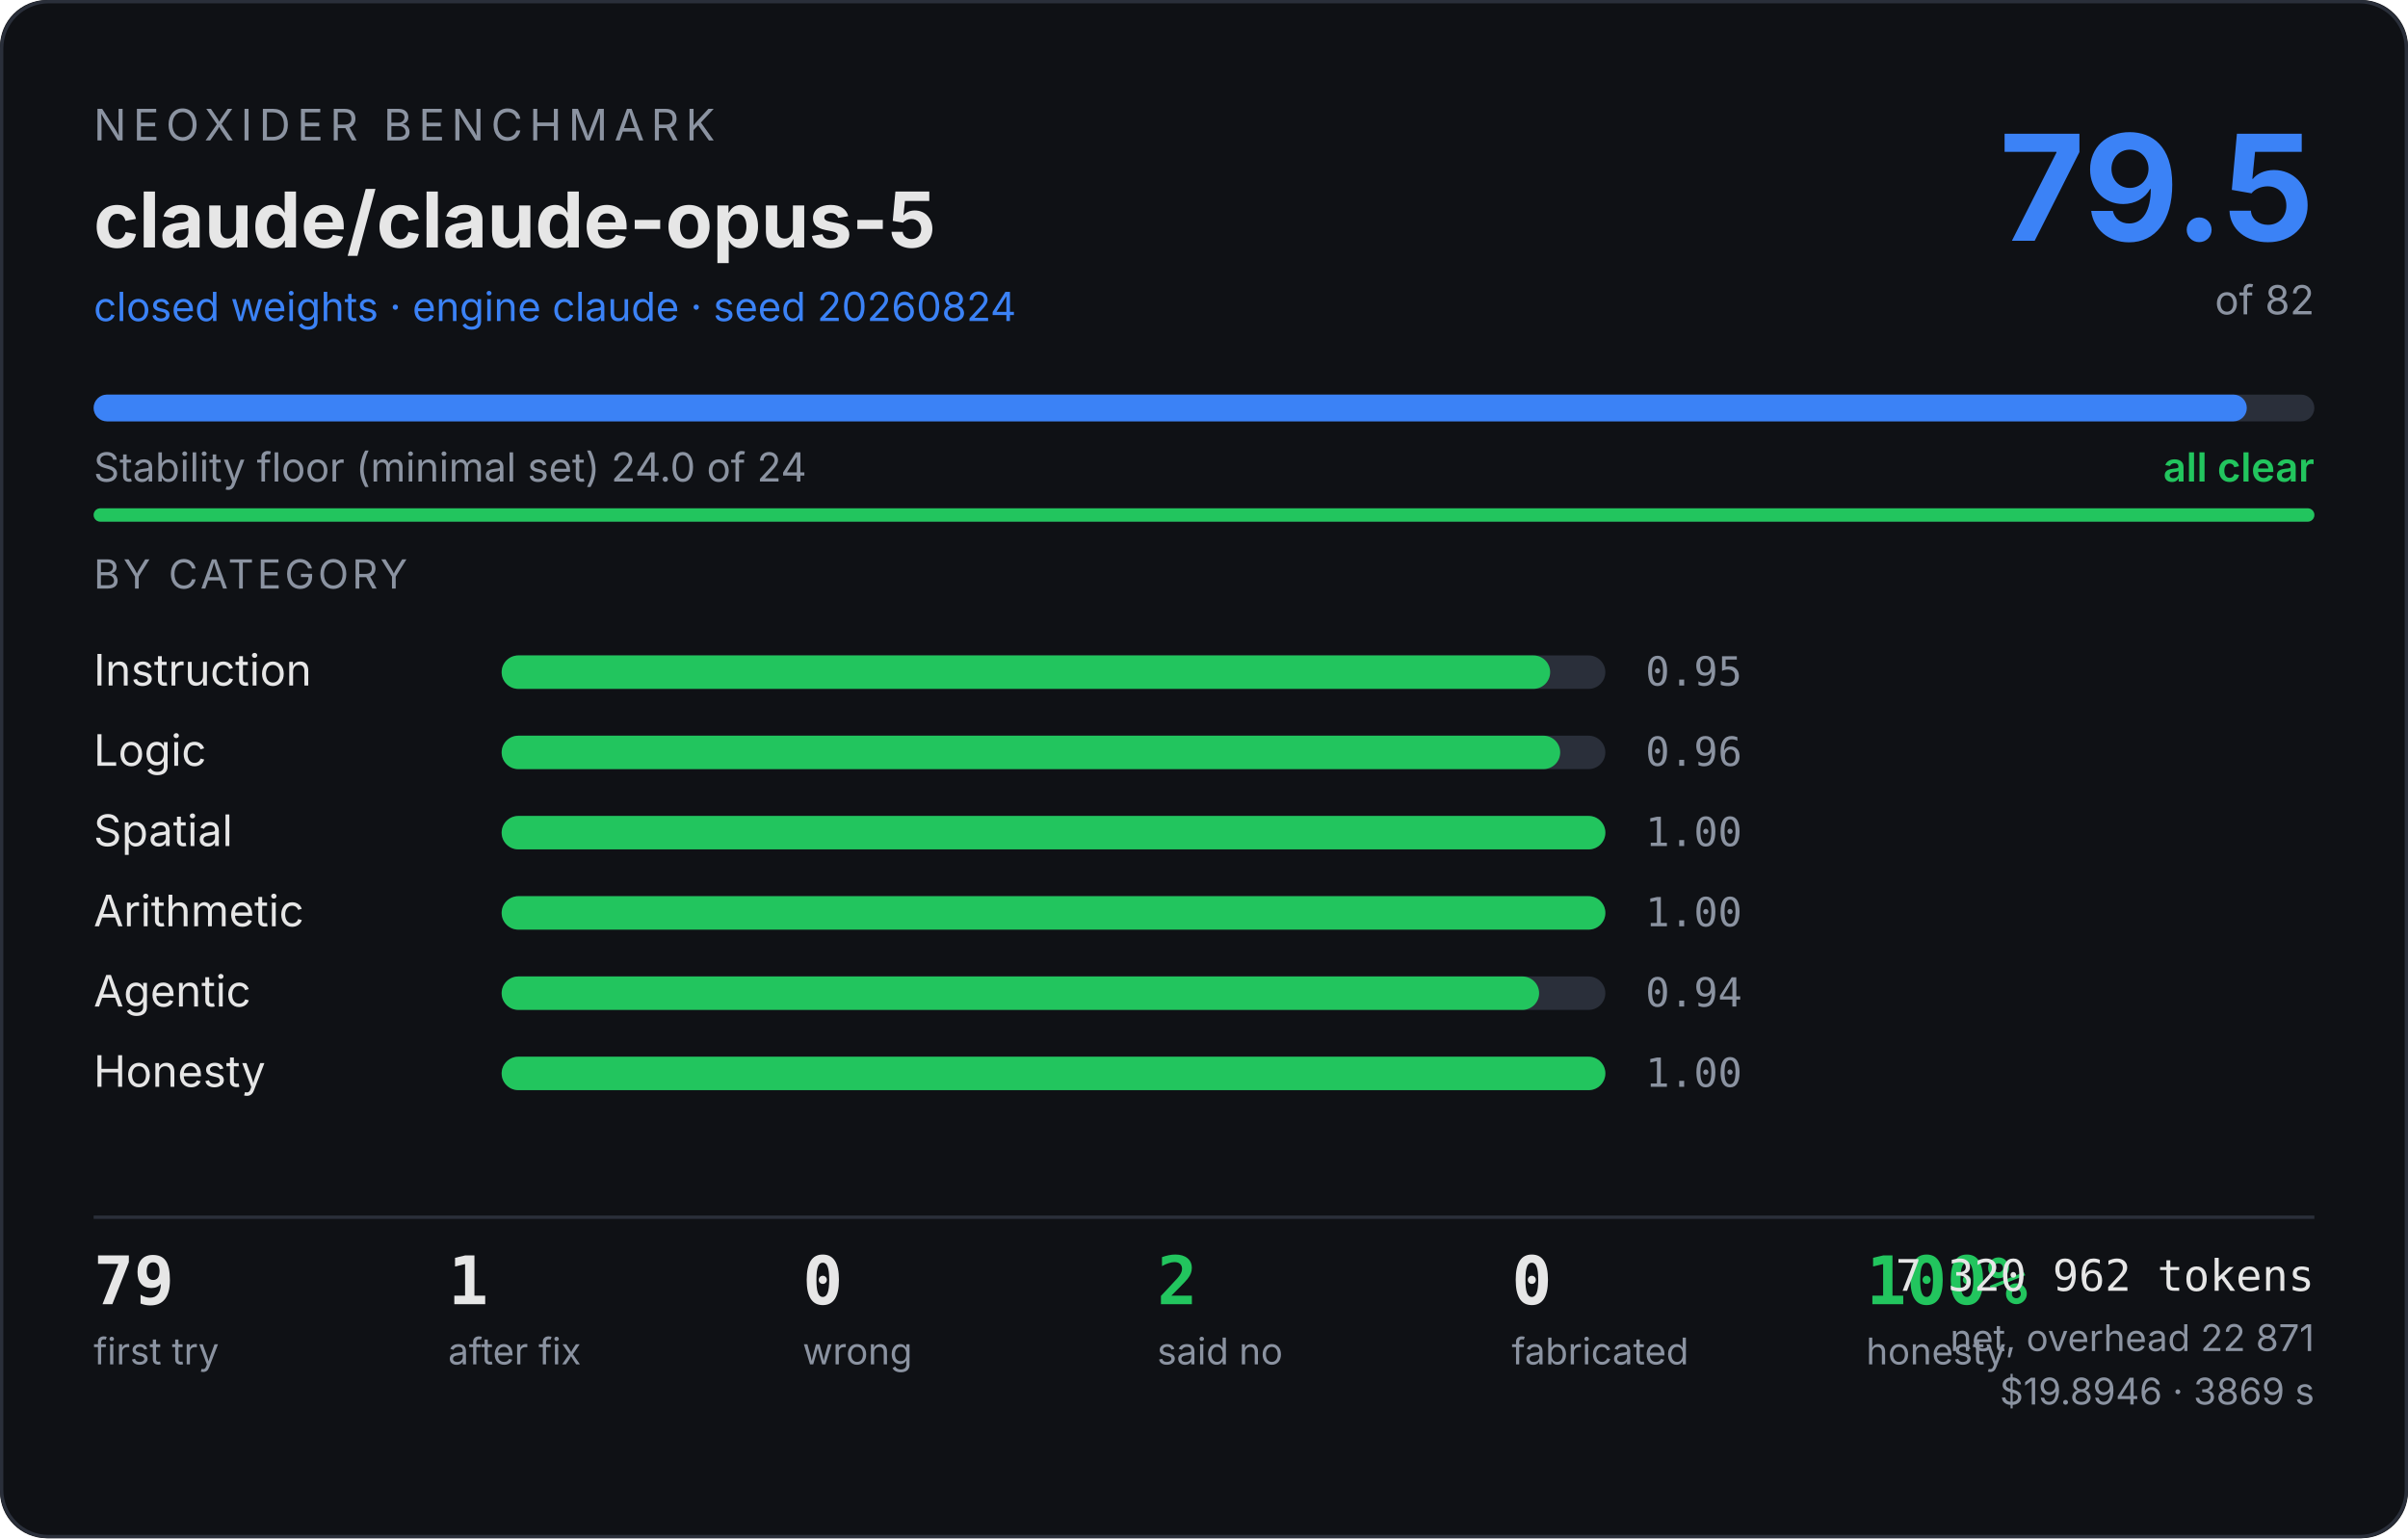
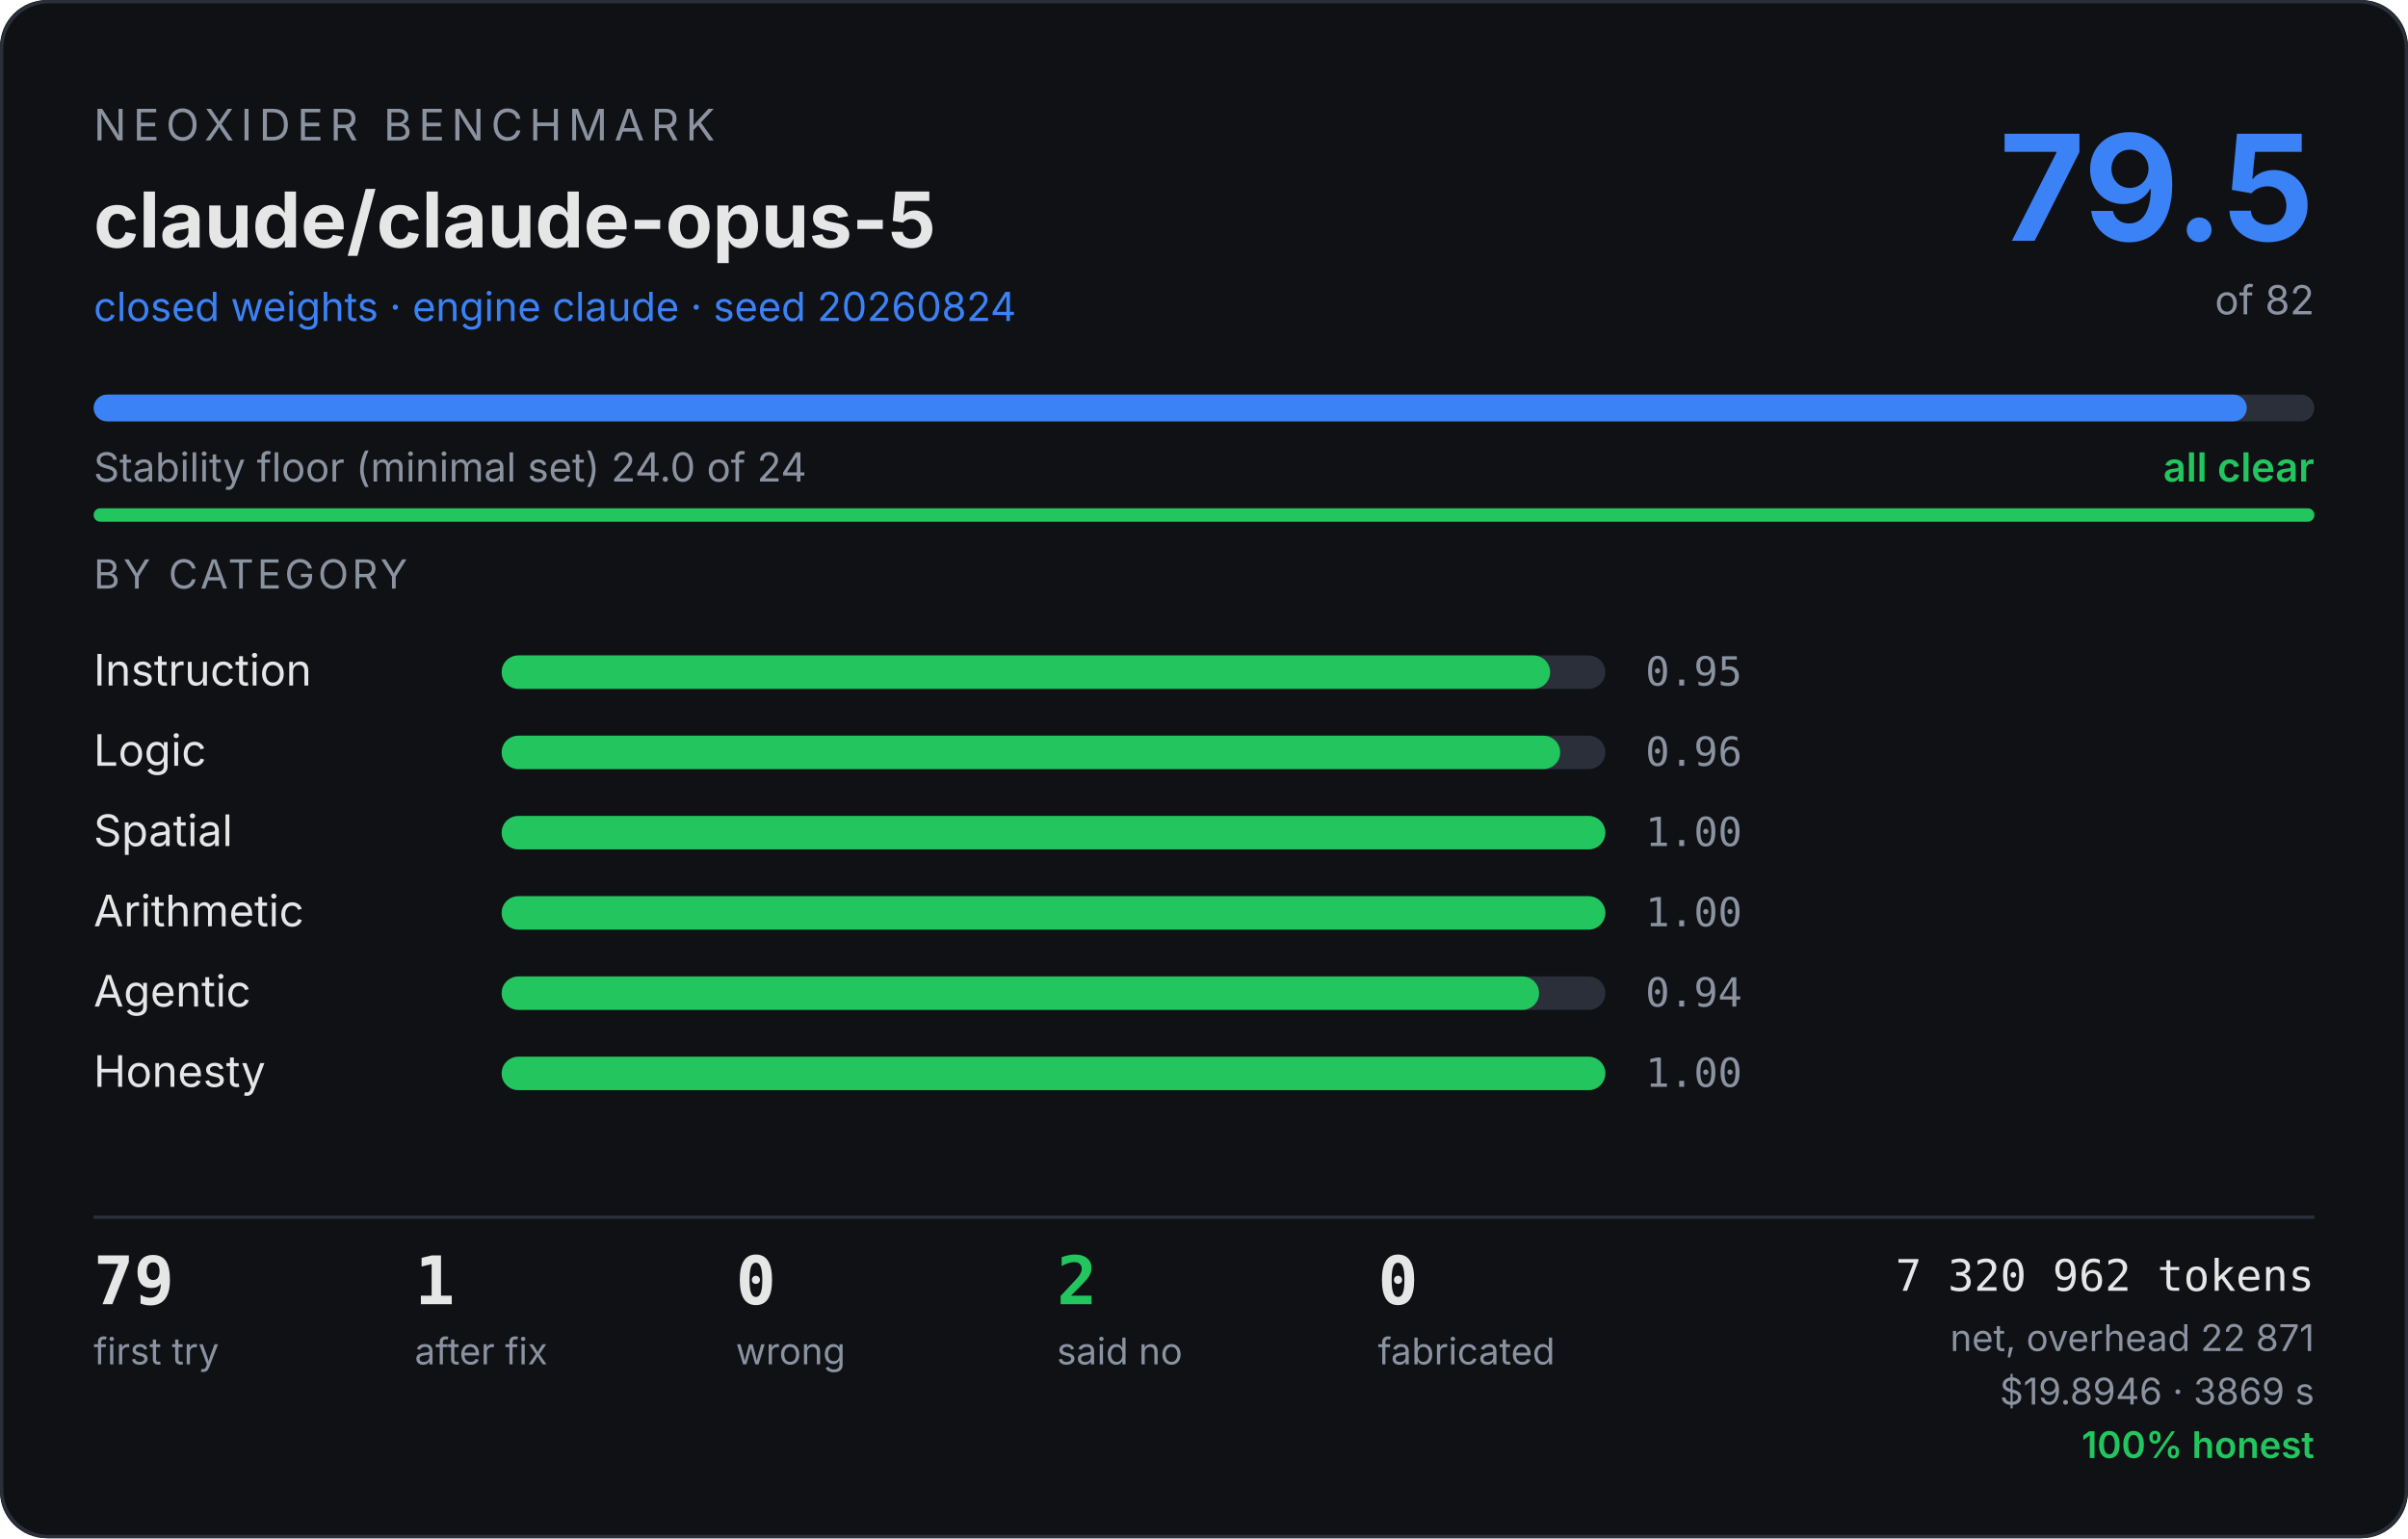
<svg xmlns="http://www.w3.org/2000/svg" width="720" height="460" viewBox="0 0 720 460" font-family="system-ui,-apple-system,Segoe UI,sans-serif">
  <rect width="720" height="460" rx="14" fill="#0f1115" />
  <rect x="0.5" y="0.5" width="719" height="459" rx="14" fill="none" stroke="#2a2f3a" />
  <text x="28" y="42" fill="#8b93a1" font-size="13" letter-spacing="2">NEOXIDER BENCHMARK</text>
  <text x="28" y="74" fill="#e6e6e6" font-size="23" font-weight="700">claude/claude-opus-5</text>
  <text x="28" y="96" fill="#3b82f6" font-size="12">closed weights · engine claude · seed 20260824</text>
  <text x="692" y="72" text-anchor="end" fill="#3b82f6" font-size="44" font-weight="700">79.5</text>
  <text x="692" y="94" text-anchor="end" fill="#8b93a1" font-size="12">of 82</text>
  <rect x="28" y="118" width="664" height="8" rx="4" fill="#2a2f3a" />
  <rect x="28" y="118" width="643.8" height="8" rx="4" fill="#3b82f6" />
  <text x="28" y="144" fill="#8b93a1" font-size="12">Stability floor (minimal set) 24.0 of 24</text>
  <text x="692" y="144" text-anchor="end" fill="#22c55e" font-size="12" font-weight="600">all clear</text>
  <rect x="28" y="152" width="664" height="4" rx="2" fill="#2a2f3a" />
  <rect x="28" y="152" width="664.0" height="4" rx="2" fill="#22c55e" />
  <text x="28" y="176" fill="#8b93a1" font-size="12" letter-spacing="1">BY CATEGORY</text>
  <text x="28" y="205" fill="#e6e6e6" font-size="13">Instruction</text>
  <rect x="150" y="196" width="330" height="10" rx="5" fill="#2a2f3a" />
  <rect x="150" y="196" width="313.5" height="10" rx="5" fill="#22c55e" />
  <text x="492" y="205" fill="#8b93a1" font-size="12" font-family="ui-monospace,Consolas,monospace">0.95</text>
  <text x="28" y="229" fill="#e6e6e6" font-size="13">Logic</text>
  <rect x="150" y="220" width="330" height="10" rx="5" fill="#2a2f3a" />
  <rect x="150" y="220" width="316.5" height="10" rx="5" fill="#22c55e" />
  <text x="492" y="229" fill="#8b93a1" font-size="12" font-family="ui-monospace,Consolas,monospace">0.96</text>
  <text x="28" y="253" fill="#e6e6e6" font-size="13">Spatial</text>
  <rect x="150" y="244" width="330" height="10" rx="5" fill="#2a2f3a" />
  <rect x="150" y="244" width="330.0" height="10" rx="5" fill="#22c55e" />
  <text x="492" y="253" fill="#8b93a1" font-size="12" font-family="ui-monospace,Consolas,monospace">1.00</text>
  <text x="28" y="277" fill="#e6e6e6" font-size="13">Arithmetic</text>
  <rect x="150" y="268" width="330" height="10" rx="5" fill="#2a2f3a" />
  <rect x="150" y="268" width="330.0" height="10" rx="5" fill="#22c55e" />
  <text x="492" y="277" fill="#8b93a1" font-size="12" font-family="ui-monospace,Consolas,monospace">1.00</text>
  <text x="28" y="301" fill="#e6e6e6" font-size="13">Agentic</text>
  <rect x="150" y="292" width="330" height="10" rx="5" fill="#2a2f3a" />
  <rect x="150" y="292" width="310.2" height="10" rx="5" fill="#22c55e" />
  <text x="492" y="301" fill="#8b93a1" font-size="12" font-family="ui-monospace,Consolas,monospace">0.94</text>
  <text x="28" y="325" fill="#e6e6e6" font-size="13">Honesty</text>
  <rect x="150" y="316" width="330" height="10" rx="5" fill="#2a2f3a" />
  <rect x="150" y="316" width="330.0" height="10" rx="5" fill="#22c55e" />
  <text x="492" y="325" fill="#8b93a1" font-size="12" font-family="ui-monospace,Consolas,monospace">1.00</text>
  <line x1="28" y1="364" x2="692" y2="364" stroke="#2a2f3a" />
  <text x="28" y="390" fill="#e6e6e6" font-size="20" font-weight="700" font-family="ui-monospace,Consolas,monospace">79</text>
  <text x="28" y="408" fill="#8b93a1" font-size="11">first try</text>
-   <text x="134" y="390" fill="#e6e6e6" font-size="20" font-weight="700" font-family="ui-monospace,Consolas,monospace">1</text>
-   <text x="134" y="408" fill="#8b93a1" font-size="11">after fix</text>
-   <text x="240" y="390" fill="#e6e6e6" font-size="20" font-weight="700" font-family="ui-monospace,Consolas,monospace">0</text>
-   <text x="240" y="408" fill="#8b93a1" font-size="11">wrong</text>
-   <text x="346" y="390" fill="#22c55e" font-size="20" font-weight="700" font-family="ui-monospace,Consolas,monospace">2</text>
-   <text x="346" y="408" fill="#8b93a1" font-size="11">said no</text>
-   <text x="452" y="390" fill="#e6e6e6" font-size="20" font-weight="700" font-family="ui-monospace,Consolas,monospace">0</text>
-   <text x="452" y="408" fill="#8b93a1" font-size="11">fabricated</text>
-   <text x="558" y="390" fill="#22c55e" font-size="20" font-weight="700" font-family="ui-monospace,Consolas,monospace">100%</text>
-   <text x="558" y="408" fill="#8b93a1" font-size="11">honesty</text>
+   <text x="124" y="390" fill="#e6e6e6" font-size="20" font-weight="700" font-family="ui-monospace,Consolas,monospace">1</text>
+   <text x="124" y="408" fill="#8b93a1" font-size="11">after fix</text>
+   <text x="220" y="390" fill="#e6e6e6" font-size="20" font-weight="700" font-family="ui-monospace,Consolas,monospace">0</text>
+   <text x="220" y="408" fill="#8b93a1" font-size="11">wrong</text>
+   <text x="316" y="390" fill="#22c55e" font-size="20" font-weight="700" font-family="ui-monospace,Consolas,monospace">2</text>
+   <text x="316" y="408" fill="#8b93a1" font-size="11">said no</text>
+   <text x="412" y="390" fill="#e6e6e6" font-size="20" font-weight="700" font-family="ui-monospace,Consolas,monospace">0</text>
+   <text x="412" y="408" fill="#8b93a1" font-size="11">fabricated</text>
  <text x="692" y="386" text-anchor="end" fill="#e6e6e6" font-size="13" font-family="ui-monospace,Consolas,monospace">7 320 962 tokens</text>
  <text x="692" y="404" text-anchor="end" fill="#8b93a1" font-size="11">net, overhead 22 871</text>
  <text x="692" y="420" text-anchor="end" fill="#8b93a1" font-size="11">$19.8946 · 3869 s</text>
+   <text x="692" y="436" text-anchor="end" fill="#22c55e" font-size="11" font-weight="600">100% honest</text>
</svg>
